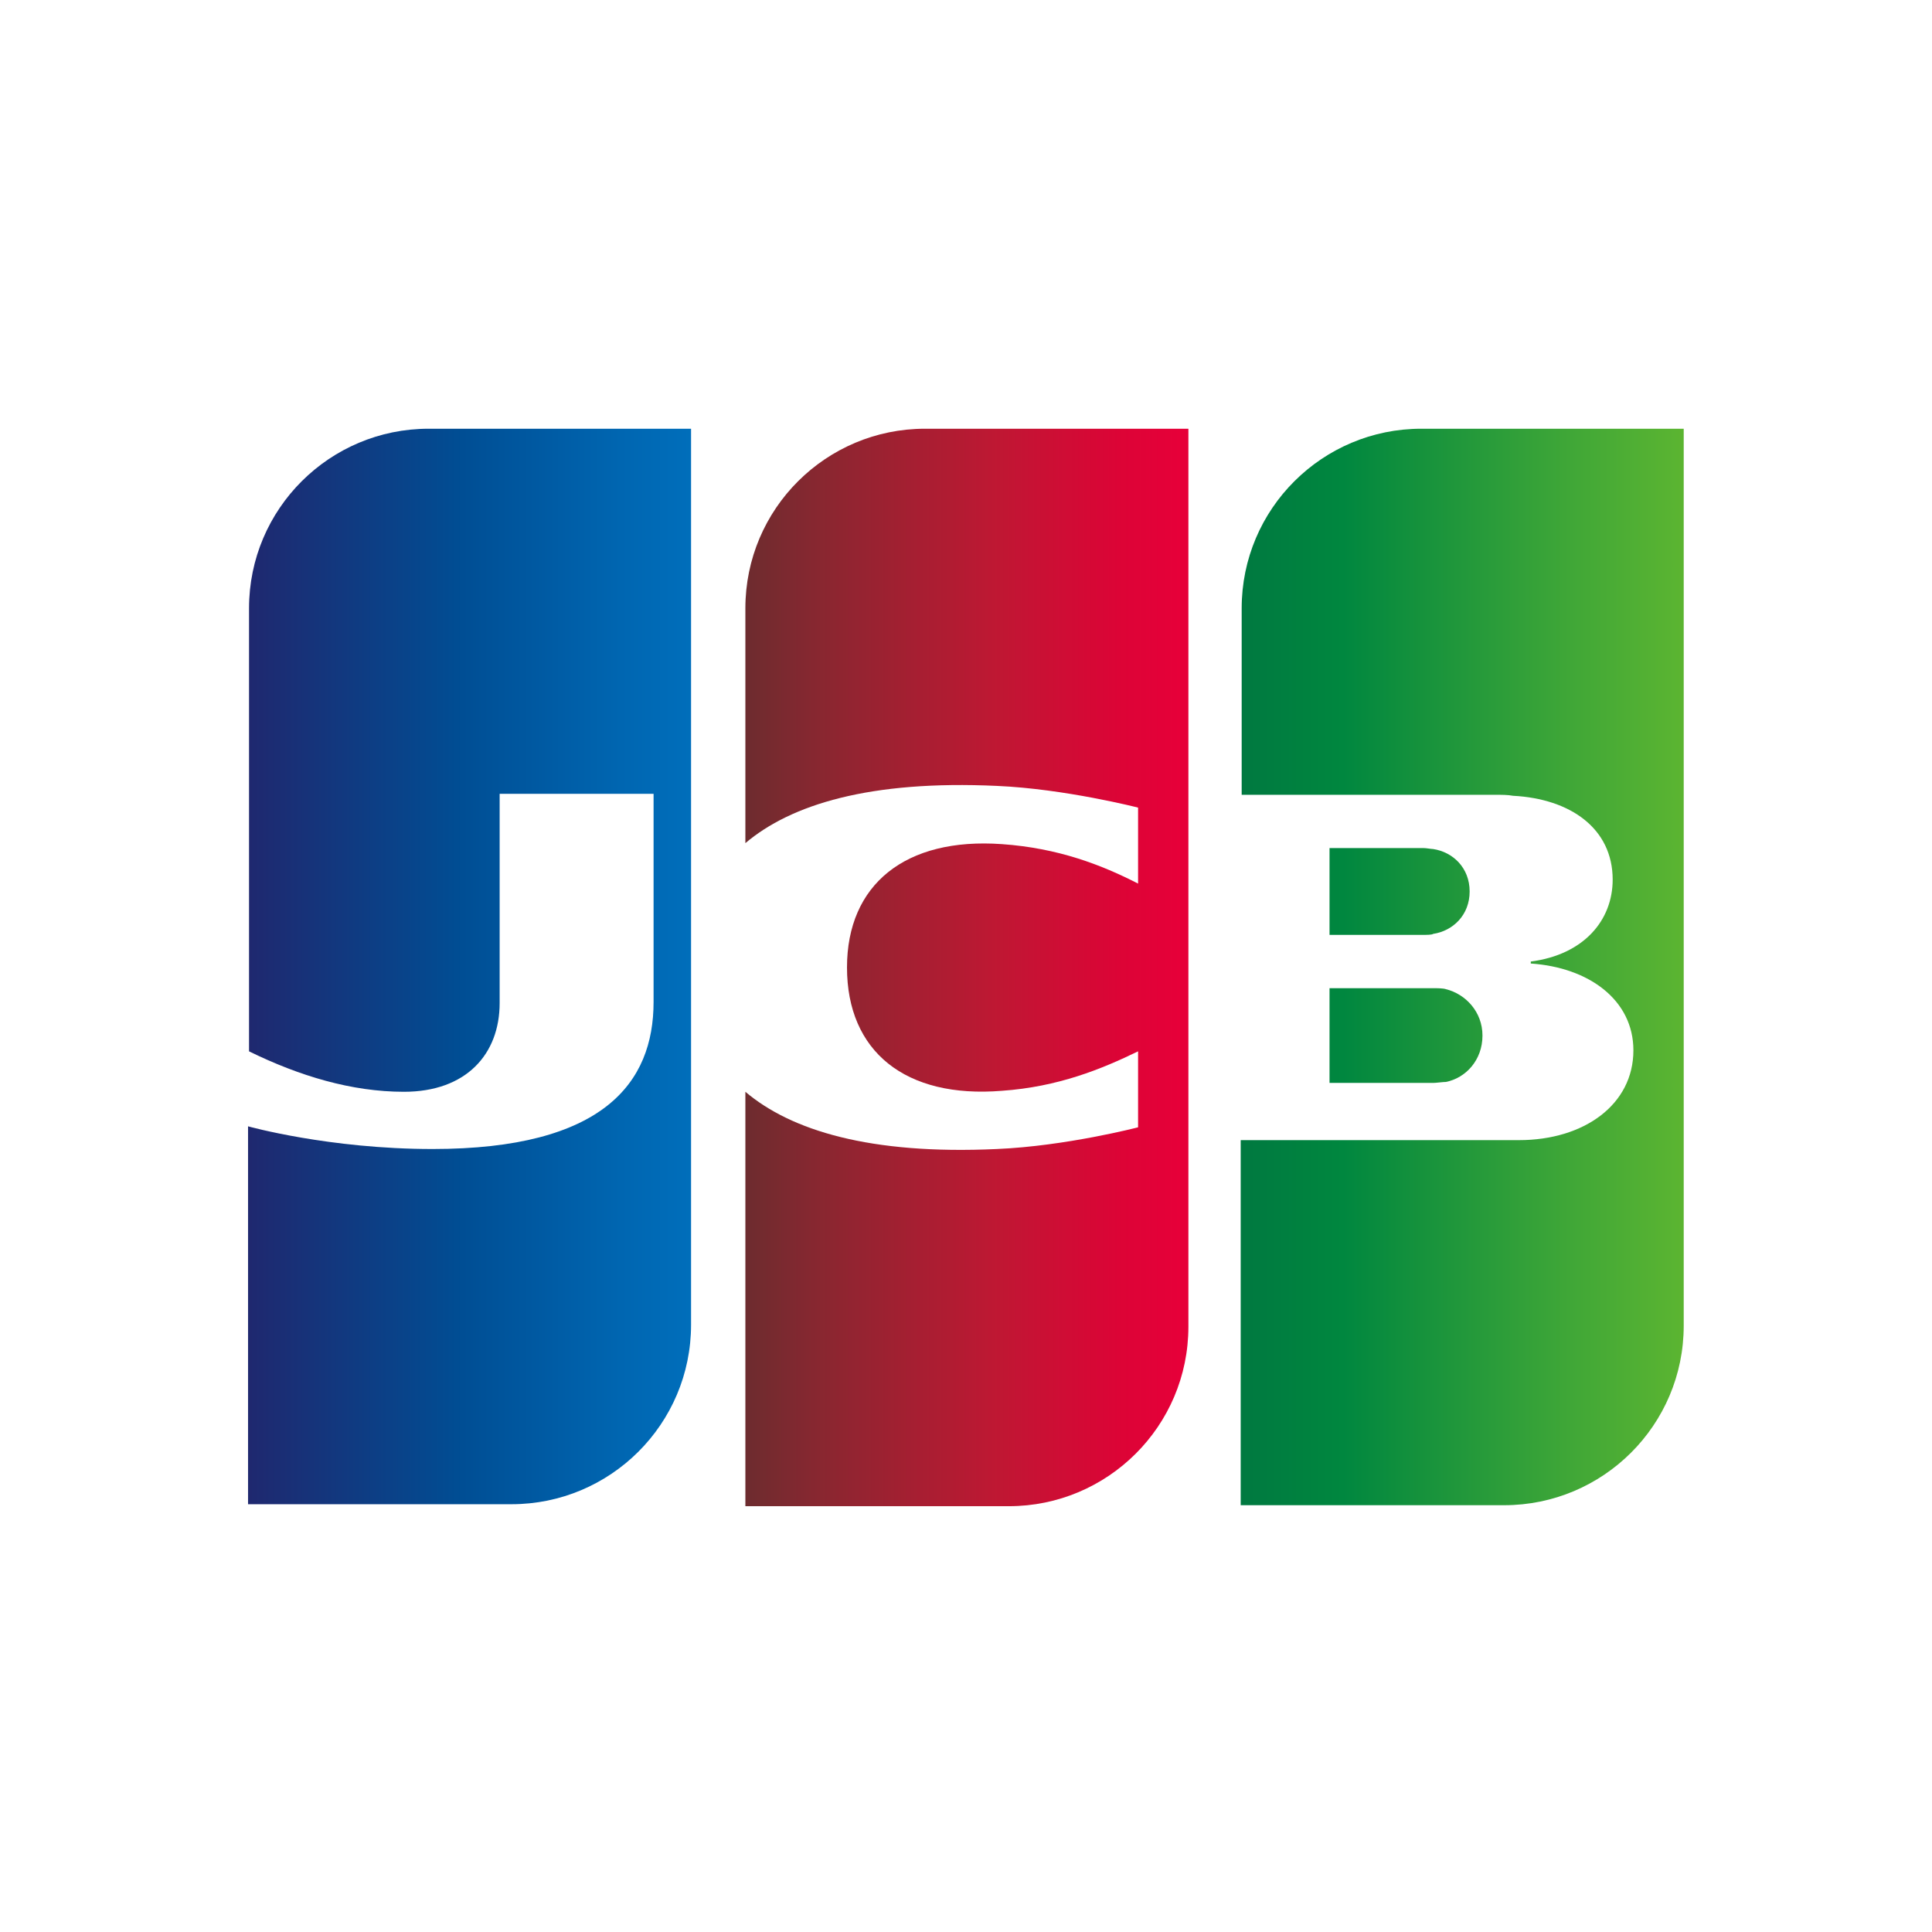
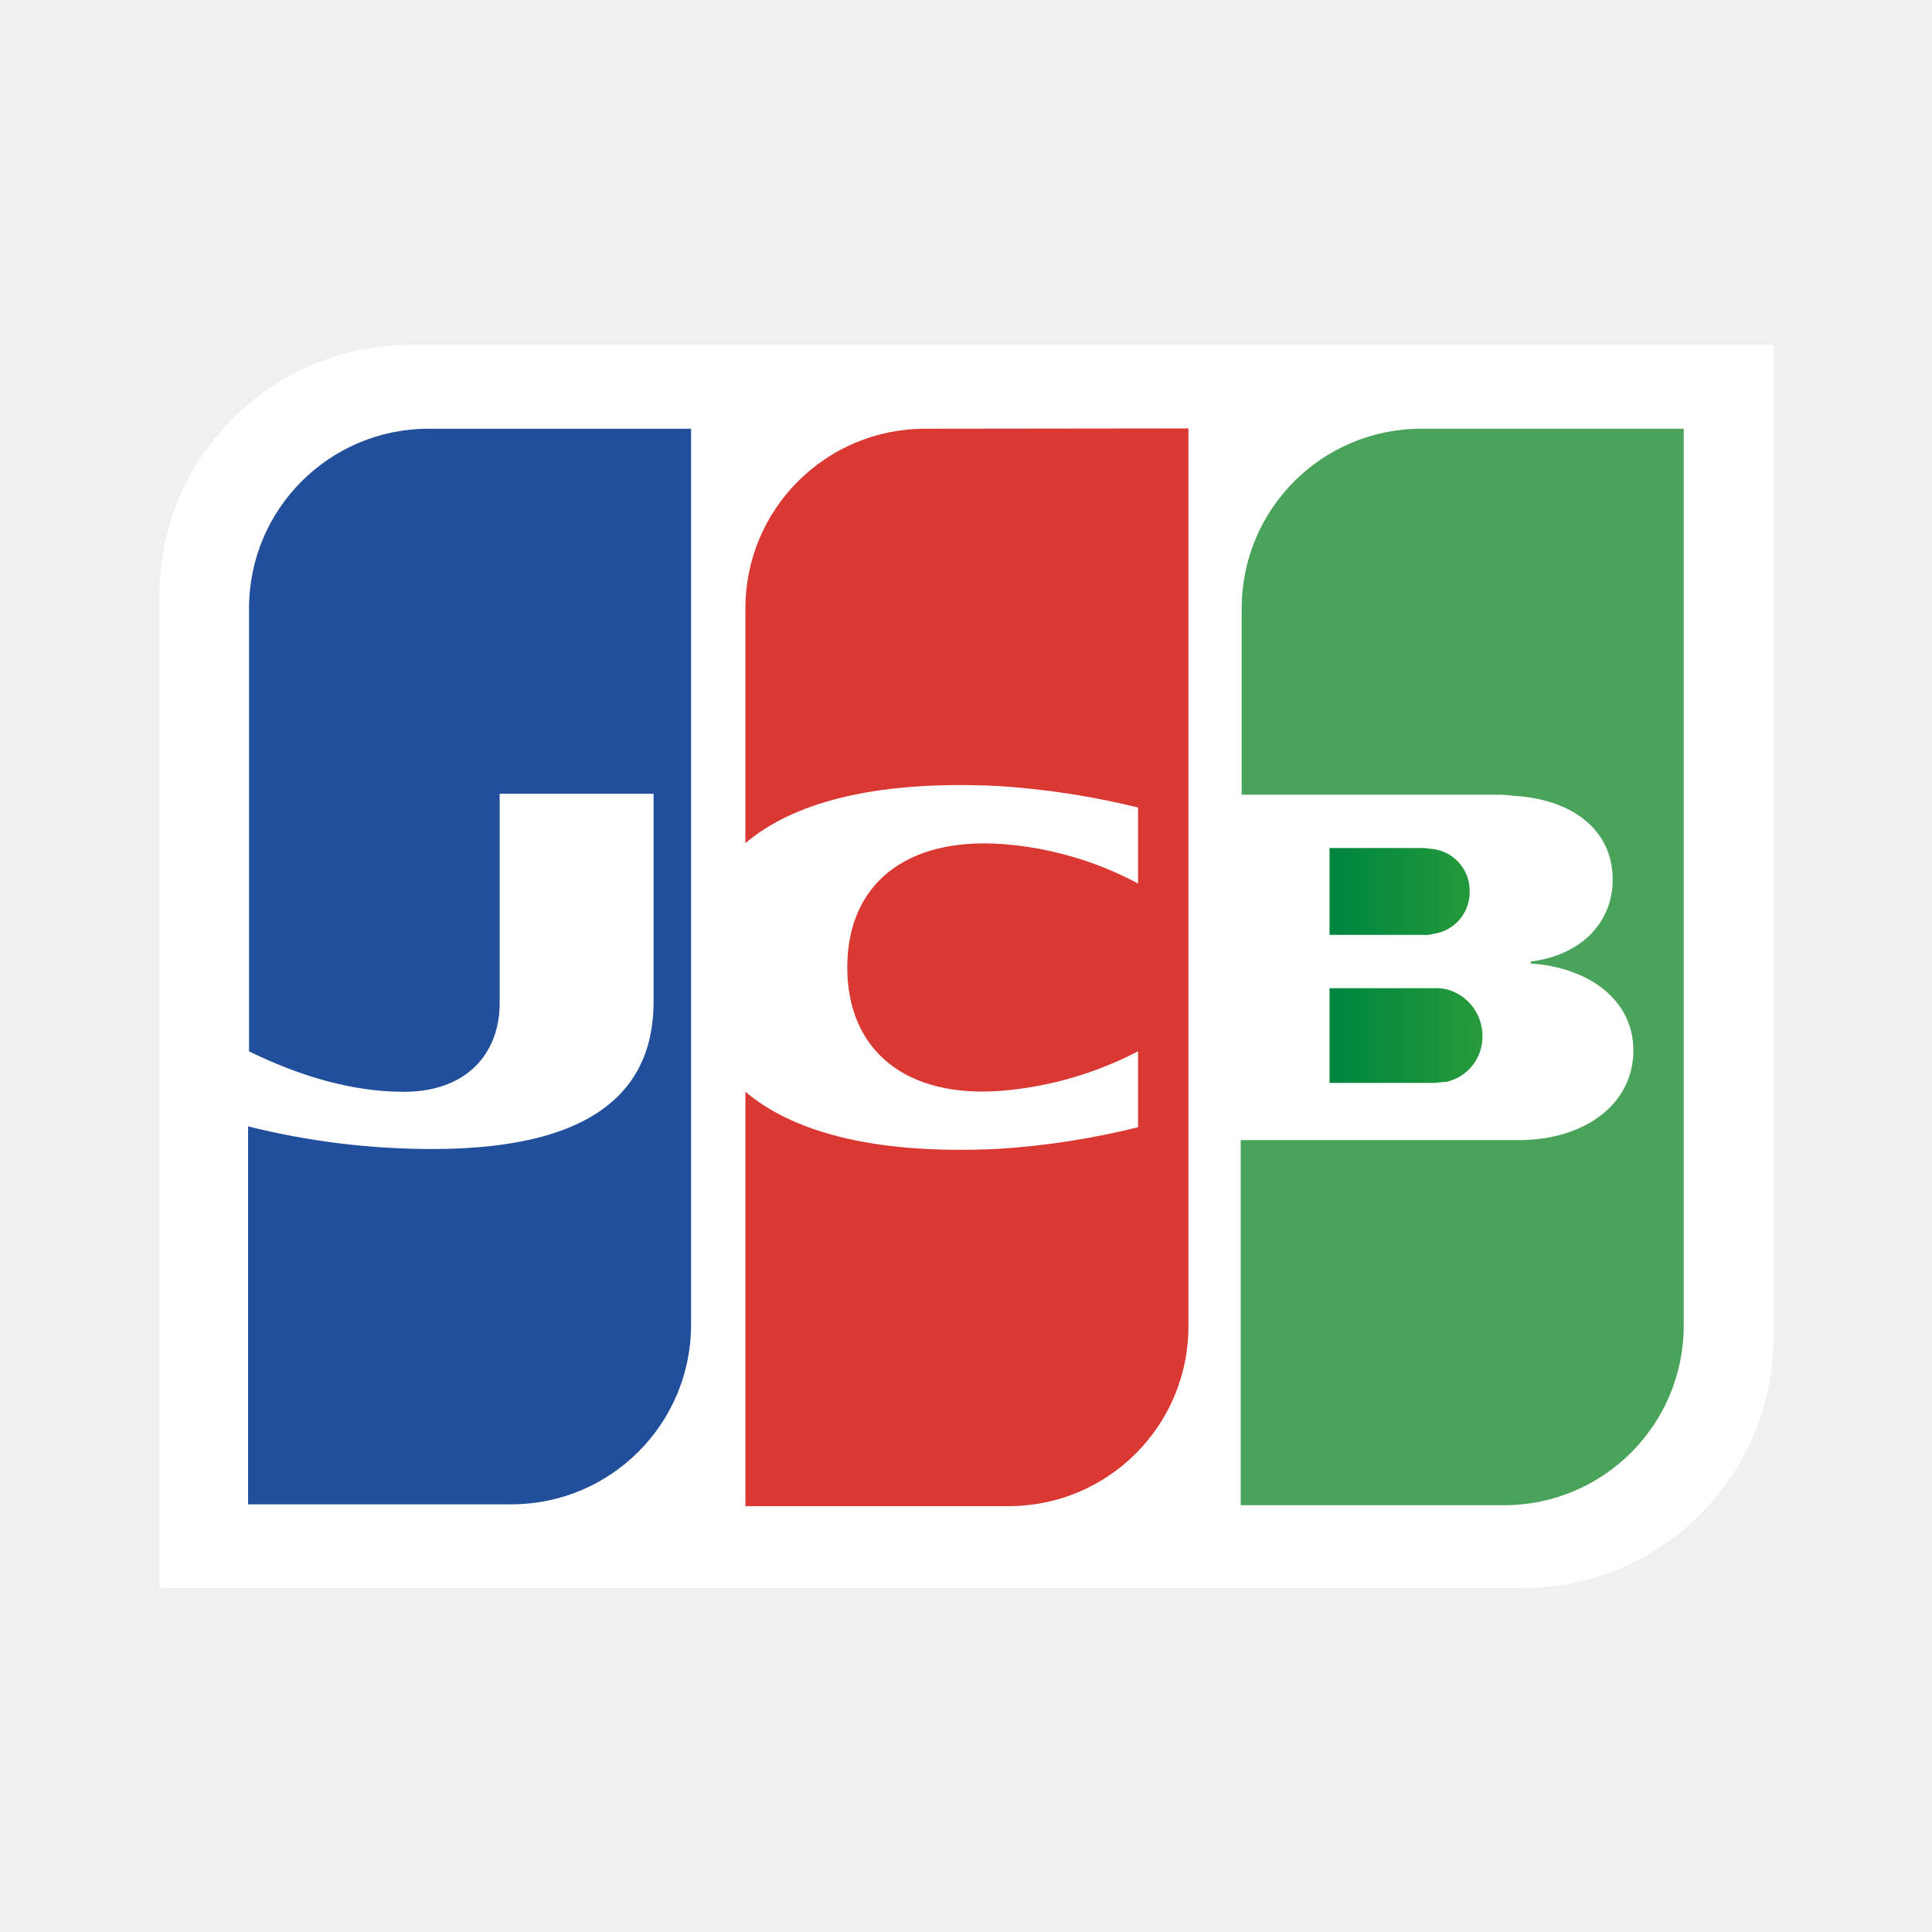
- <svg xmlns="http://www.w3.org/2000/svg" viewBox="0 0 256 256" fill="none">
-   <path d="M0 0H256V256H0V0Z" fill="white" />
-   <path d="M234.999 177.222C234.999 195.526 220.095 210.43 201.791 210.43H21.105V78.904C21.105 60.6 36.01 45.695 54.314 45.695H234.999V177.222Z" fill="white" />
-   <path d="M176.17 143.493H189.898C190.29 143.493 191.205 143.362 191.597 143.362C194.212 142.839 196.435 140.486 196.435 137.217C196.435 134.079 194.212 131.726 191.597 131.072C191.205 130.941 190.421 130.941 189.898 130.941H176.17V143.493Z" fill="url(#paint0_linear)" />
-   <path d="M188.324 56.809C175.25 56.809 164.529 67.399 164.529 80.604V105.314H198.13C198.914 105.314 199.83 105.314 200.483 105.445C208.066 105.837 213.688 109.759 213.688 116.558C213.688 121.918 209.897 126.494 202.837 127.409V127.671C210.55 128.194 216.434 132.508 216.434 139.176C216.434 146.367 209.897 151.074 201.268 151.074H164.398V199.448H199.307C212.381 199.448 223.102 188.858 223.102 175.653V56.809H188.324Z" fill="url(#paint1_linear)" />
-   <path d="M194.735 118.124C194.735 114.986 192.513 112.894 189.898 112.502C189.636 112.502 188.983 112.371 188.59 112.371H176.17V123.876H188.59C188.983 123.876 189.767 123.876 189.898 123.746C192.513 123.353 194.735 121.262 194.735 118.124Z" fill="url(#paint2_linear)" />
-   <path d="M56.793 56.809C43.719 56.809 32.998 67.399 32.998 80.604V139.307C39.666 142.575 46.595 144.667 53.524 144.667C61.761 144.667 66.206 139.699 66.206 132.9V105.183H86.602V132.77C86.602 143.49 79.934 152.25 57.316 152.25C43.588 152.25 32.867 149.243 32.867 149.243V199.317H67.775C80.85 199.317 91.57 188.727 91.57 175.522V56.809H56.793Z" fill="url(#paint3_linear)" />
-   <path d="M122.561 56.809C109.486 56.809 98.766 67.399 98.766 80.604V111.72C104.78 106.621 115.239 103.353 132.105 104.137C141.126 104.529 150.801 107.013 150.801 107.013V117.081C145.963 114.597 140.211 112.374 132.759 111.851C119.946 110.936 112.232 117.211 112.232 128.194C112.232 139.307 119.946 145.582 132.759 144.536C140.211 144.013 145.963 141.66 150.801 139.307V149.374C150.801 149.374 141.257 151.858 132.105 152.25C115.239 153.035 104.78 149.766 98.766 144.667V199.579H133.674C146.748 199.579 157.469 188.989 157.469 175.784V56.809H122.561Z" fill="url(#paint4_linear)" />
+ <svg xmlns="http://www.w3.org/2000/svg" xmlns:xlink="http://www.w3.org/1999/xlink" viewBox="0 0 256 256">
  <defs>
-     <linearGradient id="paint0_linear" x1="164.512" y1="137.233" x2="223.264" y2="137.233" gradientUnits="userSpaceOnUse">
-       <stop stop-color="#007940" />
-       <stop offset="0.229" stop-color="#00873F" />
-       <stop offset="0.743" stop-color="#40A737" />
-       <stop offset="1" stop-color="#5CB531" />
+     <style>.cls-1{fill:#fff;}.cls-2{fill:url(#linear-gradient);}.cls-3{fill:#4aa35b;}.cls-4{fill:url(#linear-gradient-2);}.cls-5{fill:#214f9c;}.cls-6{fill:#da3833;}</style>
+     <linearGradient id="linear-gradient" x1="454.01" y1="-562.22" x2="512.76" y2="-562.22" gradientTransform="matrix(1, 0, 0, -1, -289.5, -425)" gradientUnits="userSpaceOnUse">
+       <stop offset="0" stop-color="#007940" />
+       <stop offset="0.23" stop-color="#00873f" />
+       <stop offset="0.74" stop-color="#40a737" />
+       <stop offset="1" stop-color="#5cb531" />
    </linearGradient>
-     <linearGradient id="paint1_linear" x1="164.506" y1="128.071" x2="223.262" y2="128.071" gradientUnits="userSpaceOnUse">
-       <stop stop-color="#007940" />
-       <stop offset="0.229" stop-color="#00873F" />
-       <stop offset="0.743" stop-color="#40A737" />
-       <stop offset="1" stop-color="#5CB531" />
-     </linearGradient>
-     <linearGradient id="paint2_linear" x1="164.511" y1="118.107" x2="223.265" y2="118.107" gradientUnits="userSpaceOnUse">
-       <stop stop-color="#007940" />
-       <stop offset="0.229" stop-color="#00873F" />
-       <stop offset="0.743" stop-color="#40A737" />
-       <stop offset="1" stop-color="#5CB531" />
-     </linearGradient>
-     <linearGradient id="paint3_linear" x1="32.97" y1="128.071" x2="92.632" y2="128.071" gradientUnits="userSpaceOnUse">
-       <stop stop-color="#1F286F" />
-       <stop offset="0.475" stop-color="#004E94" />
-       <stop offset="0.826" stop-color="#0066B1" />
-       <stop offset="1" stop-color="#006FBC" />
-     </linearGradient>
-     <linearGradient id="paint4_linear" x1="98.428" y1="128.071" x2="156.373" y2="128.071" gradientUnits="userSpaceOnUse">
-       <stop stop-color="#6C2C2F" />
-       <stop offset="0.173" stop-color="#882730" />
-       <stop offset="0.573" stop-color="#BE1833" />
-       <stop offset="0.859" stop-color="#DC0436" />
-       <stop offset="1" stop-color="#E60039" />
-     </linearGradient>
+     <linearGradient id="linear-gradient-2" x1="454.01" y1="-543.12" x2="512.76" y2="-543.12" xlink:href="#linear-gradient" />
  </defs>
+   <path class="cls-1" d="M235,177.22a33.26,33.26,0,0,1-33.21,33.21H21.11V78.9a33.25,33.25,0,0,1,33.2-33.2H235V177.22Z" />
+   <path class="cls-2" d="M176.17,143.49H189.9c.39,0,1.31-.13,1.7-.13a6.11,6.11,0,0,0,4.83-6.14,6.35,6.35,0,0,0-4.83-6.15,7,7,0,0,0-1.7-.13H176.17Z" />
+   <path class="cls-3" d="M188.32,56.81A23.79,23.79,0,0,0,164.53,80.6v24.71h33.6a13.48,13.48,0,0,1,2.35.13c7.59.4,13.21,4.32,13.21,11.12,0,5.36-3.79,9.93-10.85,10.85v.26c7.71.52,13.59,4.84,13.59,11.51,0,7.19-6.53,11.89-15.16,11.89H164.4v48.38h34.91a23.8,23.8,0,0,0,23.79-23.8V56.81Z" />
+   <path class="cls-4" d="M194.74,118.12a5.57,5.57,0,0,0-4.84-5.62c-.26,0-.92-.13-1.31-.13H176.17v11.51h12.42a3.68,3.68,0,0,0,1.31-.13,5.58,5.58,0,0,0,4.84-5.63Z" />
+   <path class="cls-5" d="M56.79,56.81A23.79,23.79,0,0,0,33,80.6v58.71c6.67,3.26,13.6,5.36,20.52,5.36,8.24,0,12.69-5,12.69-11.77V105.18H86.6v27.59c0,10.72-6.67,19.48-29.28,19.48a100.27,100.27,0,0,1-24.45-3v50.08H67.78a23.8,23.8,0,0,0,23.79-23.8V56.81Z" />
+   <path class="cls-6" d="M122.56,56.81A23.79,23.79,0,0,0,98.77,80.6v31.12c6-5.1,16.47-8.37,33.33-7.58A106.07,106.07,0,0,1,150.8,107v10.07a45.29,45.29,0,0,0-18-5.23c-12.81-.91-20.53,5.36-20.53,16.34s7.72,17.39,20.53,16.35a47.69,47.69,0,0,0,18-5.23v10.06a103.09,103.09,0,0,1-18.7,2.88c-16.86.79-27.32-2.48-33.33-7.58v54.91h34.9a23.8,23.8,0,0,0,23.8-23.8v-119Z" />
</svg>
